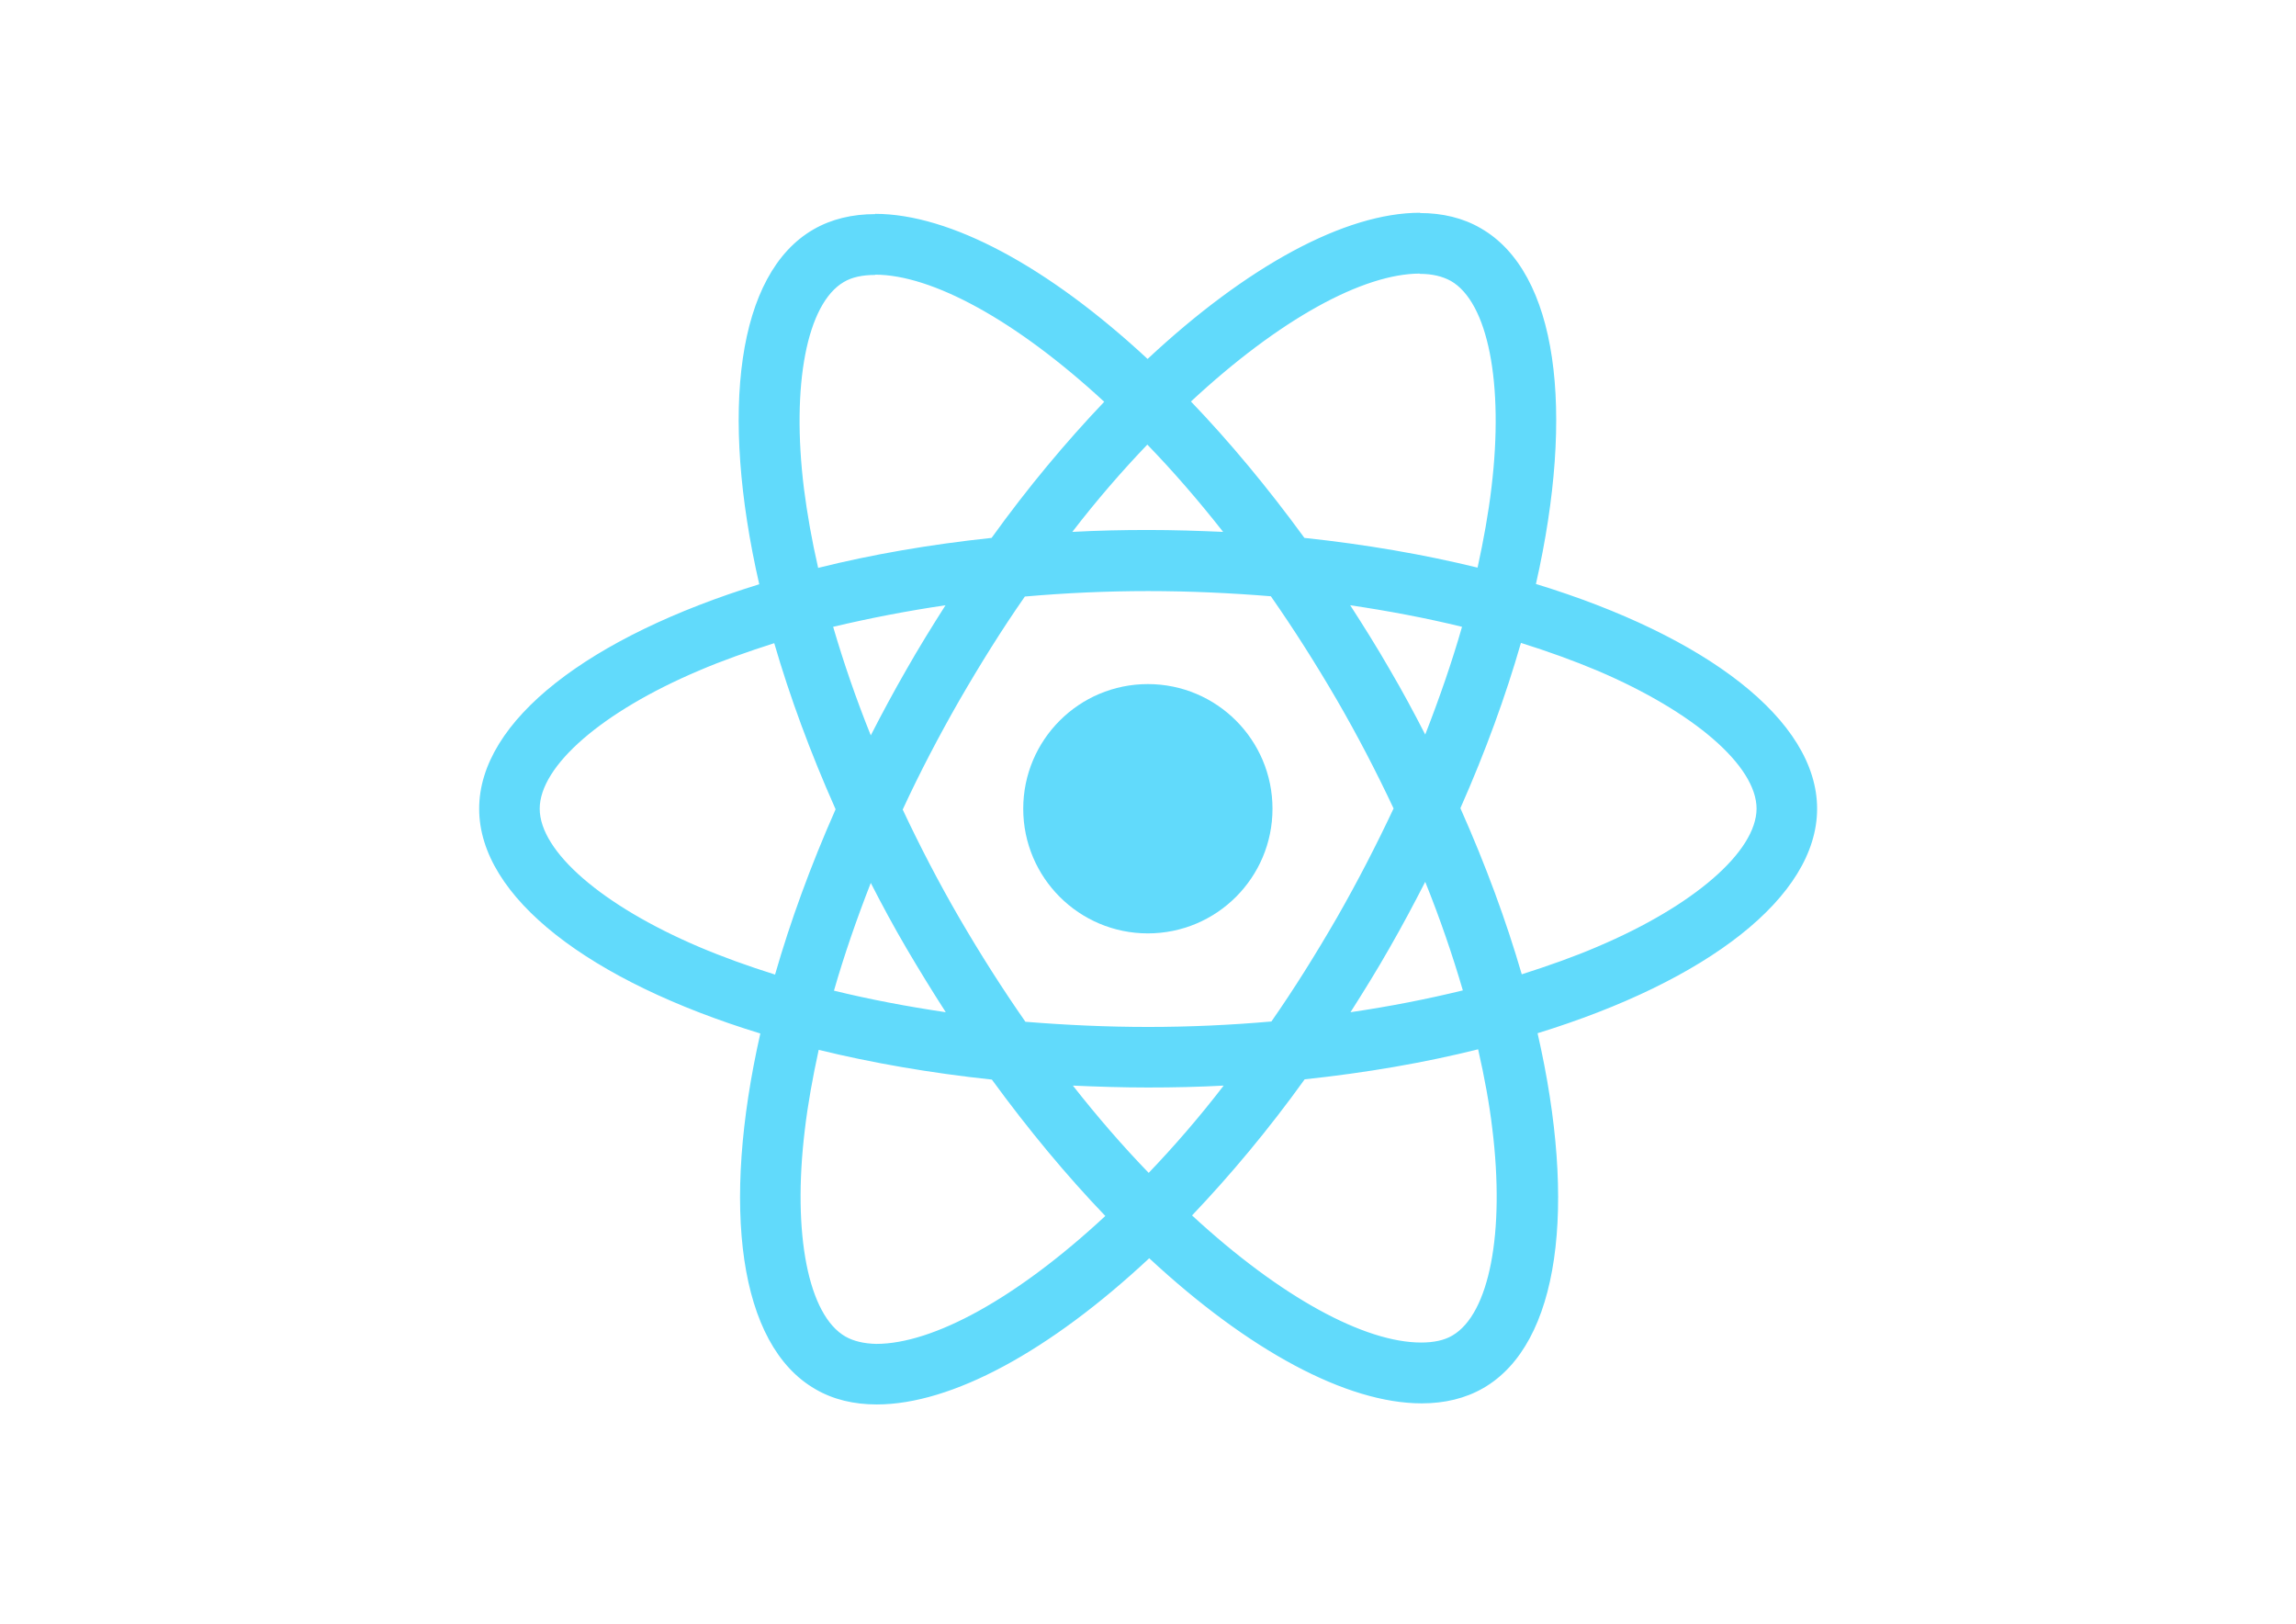
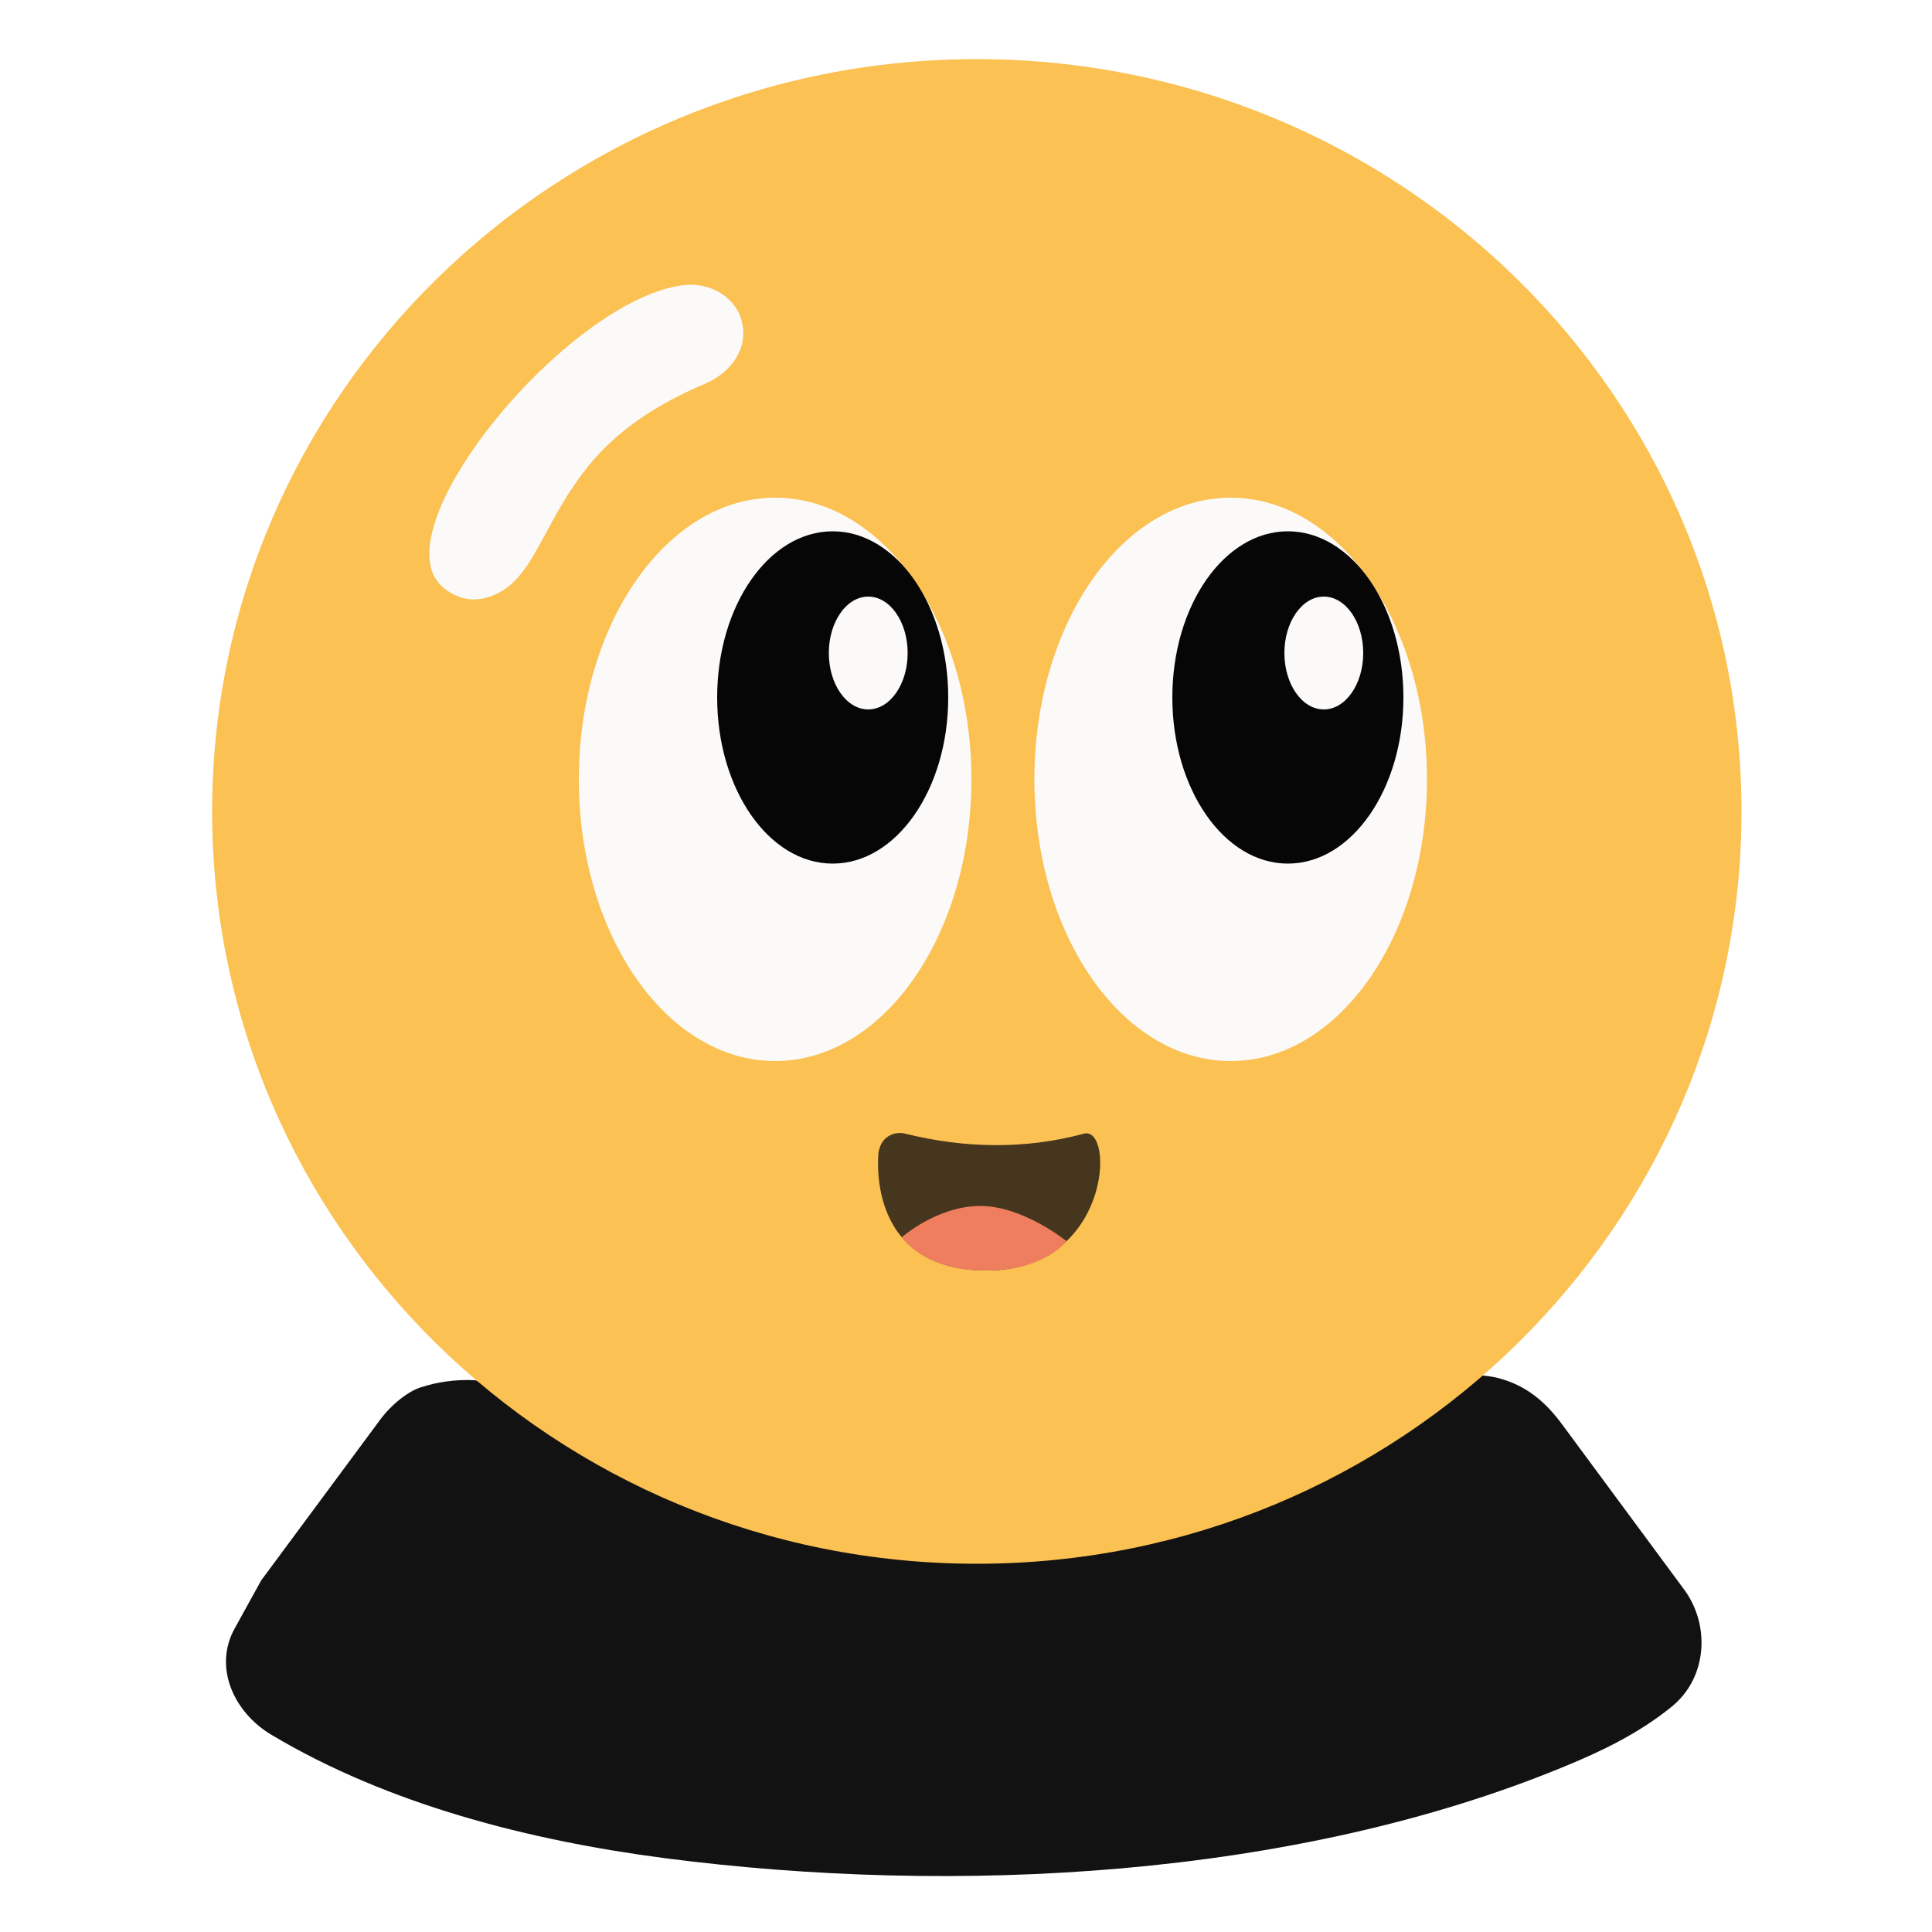
- <svg xmlns="http://www.w3.org/2000/svg" viewBox="0 0 841.9 595.3">
-   <g fill="#61DAFB">
-     <path d="M666.3 296.5c0-32.5-40.7-63.3-103.1-82.4 14.4-63.6 8-114.2-20.2-130.4-6.5-3.8-14.1-5.6-22.4-5.6v22.3c4.6 0 8.3.9 11.4 2.6 13.6 7.8 19.5 37.5 14.9 75.7-1.1 9.4-2.9 19.3-5.1 29.4-19.6-4.8-41-8.5-63.5-10.9-13.5-18.5-27.5-35.3-41.6-50 32.6-30.3 63.2-46.9 84-46.9V78c-27.5 0-63.5 19.6-99.9 53.6-36.4-33.8-72.4-53.2-99.9-53.2v22.3c20.7 0 51.4 16.5 84 46.6-14 14.7-28 31.4-41.3 49.9-22.6 2.4-44 6.1-63.6 11-2.3-10-4-19.7-5.2-29-4.7-38.2 1.1-67.9 14.6-75.8 3-1.8 6.9-2.6 11.5-2.6V78.5c-8.4 0-16 1.8-22.6 5.6-28.1 16.2-34.4 66.7-19.9 130.1-62.2 19.2-102.7 49.9-102.7 82.3 0 32.5 40.7 63.3 103.1 82.4-14.4 63.6-8 114.2 20.2 130.4 6.5 3.8 14.1 5.6 22.5 5.6 27.5 0 63.5-19.6 99.9-53.6 36.4 33.8 72.4 53.2 99.9 53.2 8.4 0 16-1.8 22.6-5.6 28.1-16.2 34.4-66.7 19.9-130.1 62-19.1 102.5-49.9 102.5-82.3zm-130.2-66.7c-3.7 12.9-8.3 26.2-13.5 39.5-4.1-8-8.4-16-13.1-24-4.6-8-9.5-15.8-14.4-23.4 14.2 2.1 27.9 4.7 41 7.9zm-45.8 106.5c-7.8 13.5-15.8 26.3-24.1 38.2-14.9 1.3-30 2-45.2 2-15.1 0-30.2-.7-45-1.9-8.3-11.9-16.4-24.6-24.2-38-7.6-13.1-14.5-26.4-20.8-39.8 6.2-13.4 13.2-26.8 20.7-39.9 7.8-13.5 15.8-26.3 24.1-38.2 14.9-1.3 30-2 45.2-2 15.1 0 30.2.7 45 1.9 8.3 11.9 16.4 24.6 24.2 38 7.6 13.1 14.5 26.4 20.8 39.8-6.3 13.4-13.2 26.8-20.7 39.9zm32.3-13c5.4 13.4 10 26.8 13.8 39.8-13.1 3.2-26.9 5.9-41.2 8 4.9-7.7 9.8-15.6 14.4-23.7 4.6-8 8.9-16.1 13-24.1zM421.2 430c-9.3-9.6-18.6-20.3-27.8-32 9 .4 18.2.7 27.5.7 9.4 0 18.7-.2 27.8-.7-9 11.7-18.3 22.4-27.5 32zm-74.4-58.9c-14.2-2.1-27.9-4.7-41-7.9 3.7-12.9 8.3-26.2 13.5-39.5 4.1 8 8.4 16 13.1 24 4.7 8 9.5 15.8 14.4 23.4zM420.7 163c9.3 9.6 18.6 20.3 27.8 32-9-.4-18.2-.7-27.5-.7-9.4 0-18.7.2-27.8.7 9-11.7 18.3-22.4 27.5-32zm-74 58.9c-4.9 7.7-9.8 15.6-14.4 23.7-4.6 8-8.9 16-13 24-5.4-13.4-10-26.8-13.8-39.8 13.1-3.1 26.9-5.8 41.2-7.9zm-90.5 125.2c-35.4-15.1-58.3-34.9-58.3-50.6 0-15.7 22.9-35.6 58.3-50.6 8.6-3.7 18-7 27.7-10.1 5.7 19.6 13.2 40 22.5 60.9-9.2 20.8-16.6 41.1-22.2 60.6-9.9-3.1-19.3-6.5-28-10.2zM310 490c-13.6-7.8-19.5-37.5-14.9-75.7 1.1-9.4 2.9-19.3 5.1-29.4 19.6 4.8 41 8.5 63.5 10.9 13.5 18.5 27.5 35.3 41.6 50-32.6 30.3-63.2 46.9-84 46.9-4.5-.1-8.3-1-11.3-2.7zm237.2-76.2c4.7 38.2-1.1 67.9-14.6 75.8-3 1.8-6.9 2.6-11.5 2.6-20.7 0-51.4-16.5-84-46.6 14-14.7 28-31.4 41.3-49.9 22.6-2.4 44-6.1 63.6-11 2.3 10.1 4.1 19.8 5.2 29.1zm38.5-66.7c-8.6 3.7-18 7-27.7 10.1-5.7-19.6-13.2-40-22.5-60.9 9.2-20.8 16.6-41.1 22.2-60.6 9.9 3.1 19.3 6.5 28.1 10.2 35.4 15.1 58.3 34.9 58.3 50.6-.1 15.7-23 35.6-58.4 50.6zM320.8 78.4z" />
-     <circle cx="420.9" cy="296.5" r="45.7" />
-     <path d="M520.5 78.1z" />
-   </g>
+ <svg xmlns="http://www.w3.org/2000/svg" id="LOGO" version="1.1" viewBox="0 0 500 500">
+   <defs>
+     <style>
+       .st0 {
+         fill: #46361d;
+       }
+ 
+       .st1 {
+         fill: #121212;
+       }
+ 
+       .st2 {
+         fill: #fbfaf9;
+       }
+ 
+       .st3 {
+         fill: #ee7e5d;
+       }
+ 
+       .st4 {
+         fill: #fbc153;
+       }
+ 
+       .st5 {
+         fill: #070606;
+       }
+     </style>
+   </defs>
+   <path class="st1" d="M123,357.2c1.2,0,36.1,21.8,57.2,28.1,66.5,19.8,141.9,11.7,199-29.1,3-.5,5.9-.2,8.4.4,7.4,1.9,12.4,6.2,16.8,12.2l31.4,42.5c6.8,9.1,6.2,22.9-3.3,30.5-8.3,6.7-17.7,11.3-27.7,15.4-70,28.9-157.8,33.4-232.7,23.7-35.2-4.6-71.6-13.9-101.8-31.9-9.8-5.8-15.1-17.5-9.6-27.5l6.9-12.5,30.8-41.6c2.8-3.8,7.4-7.6,11-8.5,3.3-1.1,8.4-2,13.5-1.7h0Z" />
+   <ellipse class="st4" cx="252.8" cy="210" rx="197.9" ry="194.7" />
+   <ellipse class="st2" cx="200.6" cy="201.7" rx="50.8" ry="72.9" />
+   <ellipse class="st5" cx="215.5" cy="180.5" rx="29.9" ry="43" />
+   <ellipse class="st2" cx="224.7" cy="169" rx="10.2" ry="14.6" />
+   <ellipse class="st2" cx="318.5" cy="201.7" rx="50.8" ry="72.9" />
+   <ellipse class="st5" cx="333.3" cy="180.5" rx="29.9" ry="43" />
+   <ellipse class="st2" cx="342.6" cy="169" rx="10.2" ry="14.6" />
+   <path class="st2" d="M151.8,121.2c-12.3,15.5-13.9,30.6-26.4,33.6-4.5,1.1-8.6-.7-11.3-3.3-15.5-15.3,32.9-73.9,62.7-77.7,7.3-.9,14.7,3.5,15.5,11.2.7,6.2-3.8,11.7-9.6,14.2-12,5.1-22.8,11.7-31,22.1h0Z" />
+   <path class="st0" d="M227.5,297.7c.6-3.2,3.6-5.1,6.8-4.3,15.4,3.8,30.9,4.1,46.2,0,8.1-2.2,7,35.4-25.1,35.4s-28-31-28-31h0Z" />
+   <path class="st3" d="M233.5,320.1s9.1-8,20.2-8,22.3,9.1,22.3,9.1c0,0-5.5,7.7-21.2,7.6-15.8,0-21.4-8.6-21.4-8.6Z" />
</svg>
